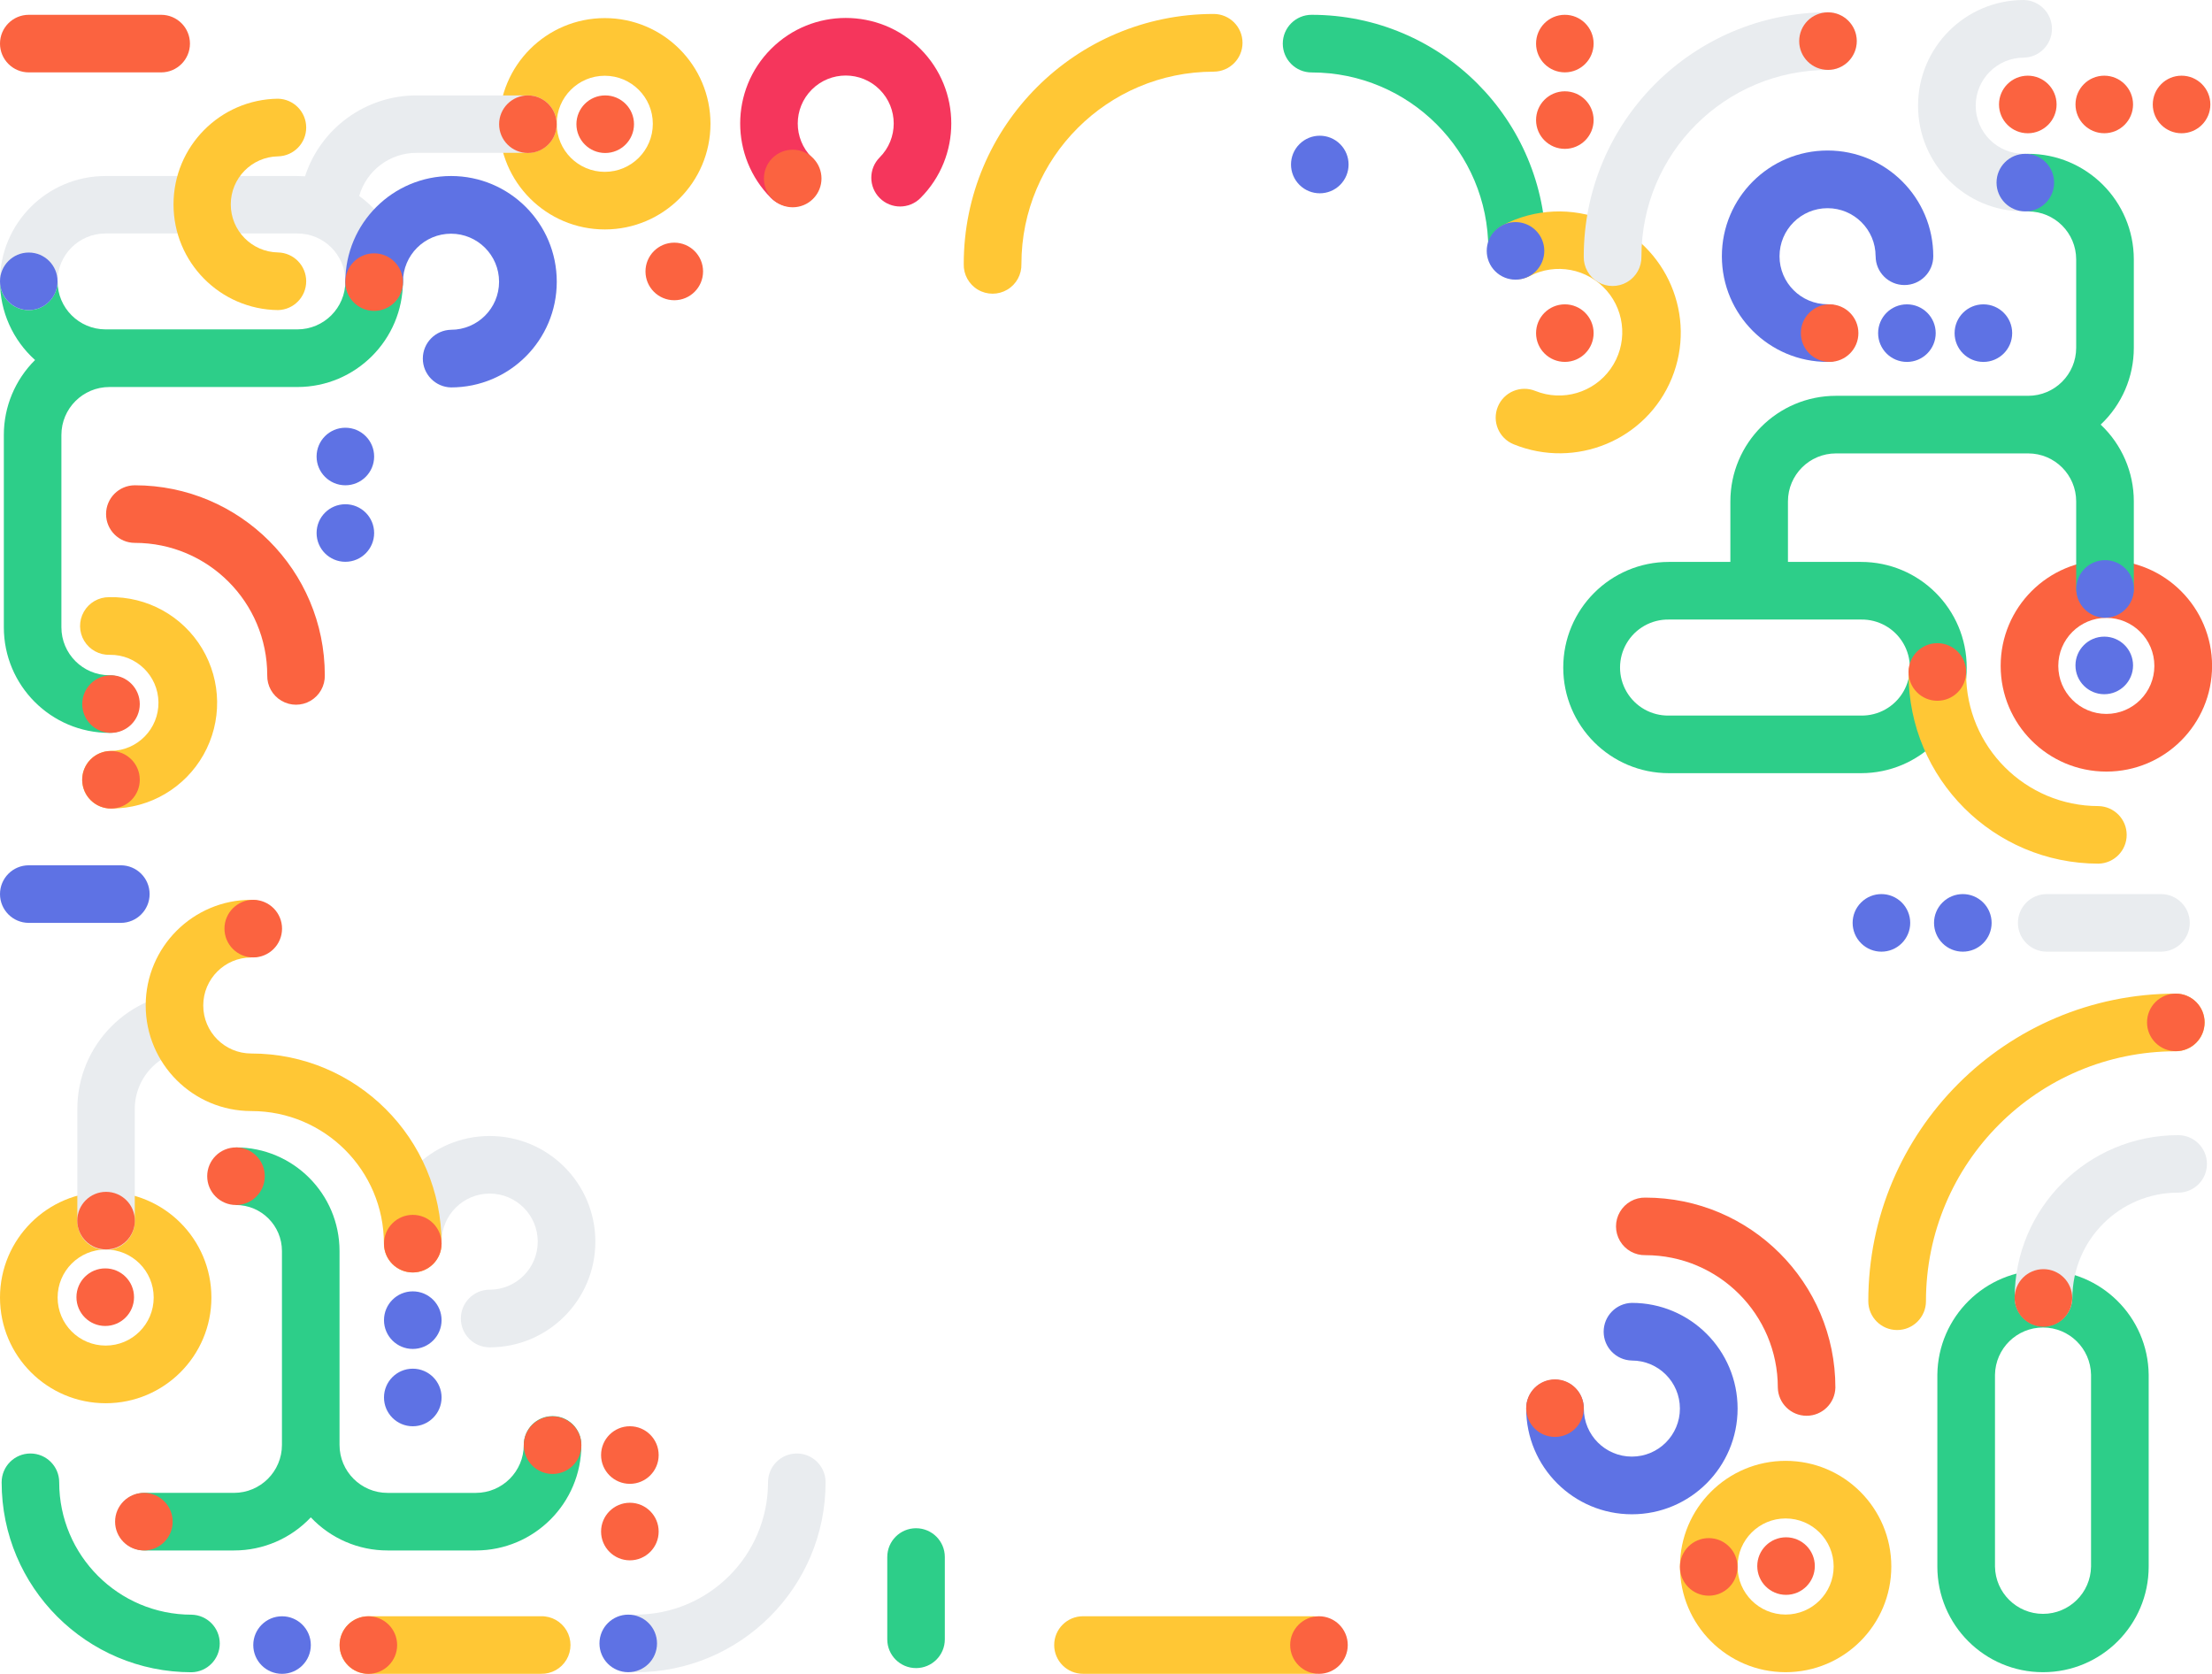
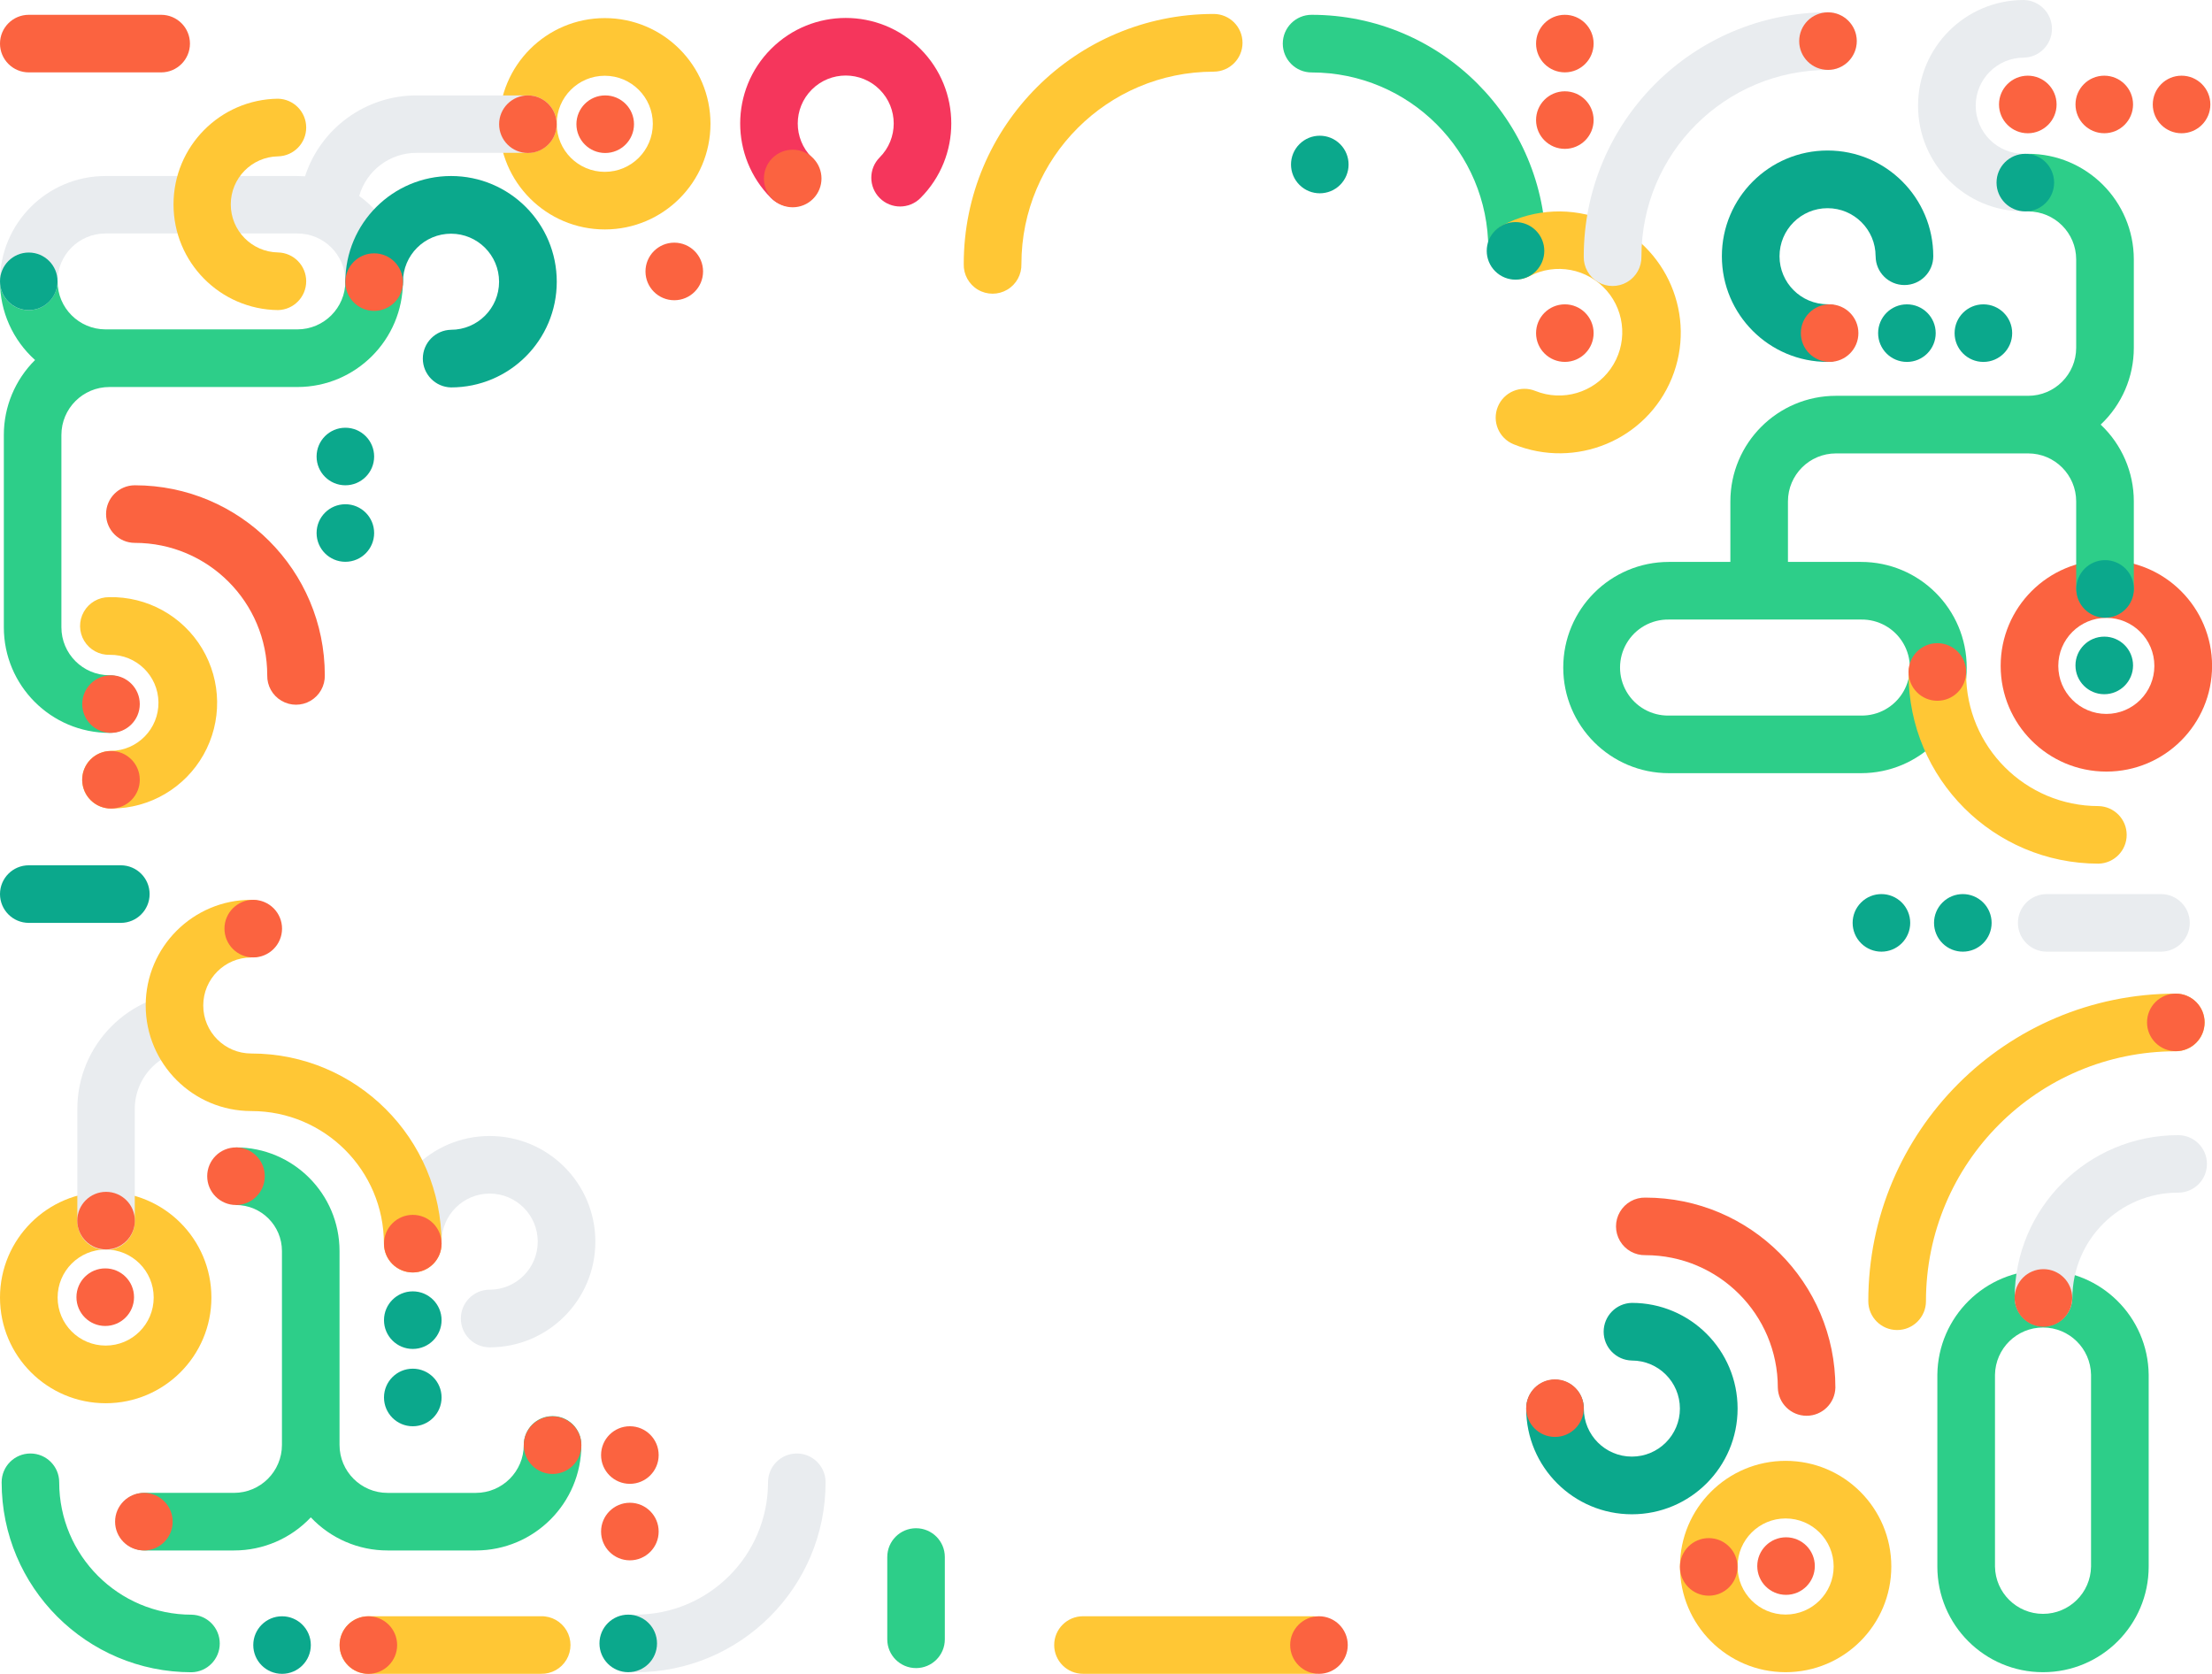
<svg xmlns="http://www.w3.org/2000/svg" viewBox="0 0 1585 1199.41">
  <g transform="translate(-3.43 -17.86)">
    <path d="m1547.13 495a34.42 34.42 0 1 0 -34.42 34.43 34.42 34.42 0 0 0 34.42-34.43zm-34.42-75.73a75.74 75.74 0 1 1 -75.71 75.73 75.73 75.73 0 0 1 75.71-75.76z" fill="#fb6340" fill-rule="evenodd" />
-     <path d="m1511.24 515.31a20.63 20.63 0 1 1 20.62-20.63 20.63 20.63 0 0 1 -20.62 20.63z" fill="#5e72e4" fill-rule="evenodd" />
+     <path d="m1511.24 515.31a20.63 20.63 0 1 1 20.62-20.63 20.63 20.63 0 0 1 -20.62 20.63z" fill="#0ba88c" fill-rule="evenodd" />
    <path d="m246.78 1196.64a20.62 20.62 0 0 1 20.62-20.64h123.73a20.63 20.63 0 1 1 0 41.25h-123.73a20.62 20.62 0 0 1 -20.62-20.61z" fill="#ffc735" fill-rule="evenodd" />
    <path d="m86.51 1108.24a20.62 20.62 0 0 0 20.63 20.62h64a75.44 75.44 0 0 0 55-23.72 75.4 75.4 0 0 0 55 23.72h63.26a75.64 75.64 0 0 0 75.6-75.63 20.63 20.63 0 0 0 -41.26 0 34.39 34.39 0 0 1 -34.38 34.38h-63.25a34.39 34.39 0 0 1 -34.39-34.38v-138.9a74.27 74.27 0 0 0 -74.26-74.27v41.26a33 33 0 0 1 33 33v138.9a34.39 34.39 0 0 1 -34.38 34.38h-63.94a20.62 20.62 0 0 0 -20.63 20.64z" fill="#2dce89" fill-rule="evenodd" />
    <path d="m354.31 942a34.43 34.43 0 1 0 -34.42-34.42 20.65 20.65 0 1 1 -41.3 0 75.72 75.72 0 1 1 75.72 75.74 20.66 20.66 0 0 1 0-41.32z" fill="#e9ecef" />
    <path d="m633.78 130.64a34.38 34.38 0 1 0 -48.68 0 20.62 20.62 0 0 1 -29.2 29.13 75.63 75.63 0 1 1 107.08 0 20.62 20.62 0 0 1 -29.2-29.13z" fill="#f5365c" fill-rule="evenodd" />
    <path d="m556.85 131.17a20.63 20.63 0 1 1 0 29.18 20.64 20.64 0 0 1 0-29.18z" fill="#fb6340" fill-rule="evenodd" />
    <path d="m172.53 881.32a20.63 20.63 0 1 1 20.63-20.63 20.63 20.63 0 0 1 -20.63 20.63z" fill="#fb6340" fill-rule="evenodd" />
    <path d="m113.56 947.63a34.42 34.42 0 1 0 -34.42 34.42 34.42 34.42 0 0 0 34.42-34.42zm-34.42-75.74a75.74 75.74 0 1 1 -75.71 75.74 75.73 75.73 0 0 1 75.71-75.74z" fill="#ffc735" fill-rule="evenodd" />
    <path d="m142.48 770a42.6 42.6 0 0 0 -42.48 42.65v79.85a20.58 20.58 0 1 1 -41.15 0v-79.85a83.83 83.83 0 0 1 83.67-84z" fill="#e9ecef" />
    <path d="m79.44 913.15a20.63 20.63 0 1 1 20.62-20.63 20.63 20.63 0 0 1 -20.62 20.63z" fill="#fb6340" fill-rule="evenodd" />
    <path d="m78.85 968a20.63 20.63 0 1 1 20.62-20.63 20.63 20.63 0 0 1 -20.62 20.63z" fill="#fb6340" fill-rule="evenodd" />
    <path d="m83 555.92a34.42 34.42 0 1 0 -.9-68.84 20.66 20.66 0 1 1 -.54-41.31 75.74 75.74 0 1 1 2 151.46 20.66 20.66 0 1 1 -.56-41.31z" fill="#ffc735" fill-rule="evenodd" />
    <path d="m183.48 703.94a34.41 34.41 0 1 0 0 68.82 136.3 136.3 0 0 1 136.36 136.24 20.66 20.66 0 0 1 -41.32 0 95 95 0 0 0 -95-95 75.69 75.69 0 1 1 0-151.38 20.64 20.64 0 1 1 0 41.28z" fill="#ffc735" fill-rule="evenodd" />
    <path d="m873.07 69.22a137.78 137.78 0 0 0 -137.75 137.78 20.67 20.67 0 1 1 -41.32 0c0-98.94 80.18-179.14 179.08-179.14a20.67 20.67 0 0 1 0 41.34z" fill="#ffc735" fill-rule="evenodd" />
    <path d="m1069.87 196.43a126.64 126.64 0 0 0 -126.62-126.66 20.65 20.65 0 0 1 0-41.3 167.93 167.93 0 0 1 167.91 168 20.65 20.65 0 1 1 -41.29 0z" fill="#2dce89" fill-rule="evenodd" />
    <path d="m62.35 576.87a20.62 20.62 0 1 1 20.89 20.36 20.63 20.63 0 0 1 -20.89-20.36z" fill="#fb6340" fill-rule="evenodd" />
    <path d="m299.22 929.65a20.63 20.63 0 1 1 20.62-20.65 20.63 20.63 0 0 1 -20.62 20.65z" fill="#fb6340" fill-rule="evenodd" />
    <path d="m399.38 1074.05a20.63 20.63 0 1 1 20.62-20.63 20.62 20.62 0 0 1 -20.62 20.63z" fill="#fb6340" fill-rule="evenodd" />
    <path d="m106.54 1128.86a20.63 20.63 0 1 1 20.62-20.62 20.62 20.62 0 0 1 -20.62 20.62z" fill="#fb6340" fill-rule="evenodd" />
-     <path d="m299.22 984.46a20.63 20.63 0 1 1 20.62-20.62 20.63 20.63 0 0 1 -20.62 20.62z" fill="#5e72e4" fill-rule="evenodd" />
-     <path d="m299.22 1039.87a20.63 20.63 0 1 1 20.62-20.63 20.63 20.63 0 0 1 -20.62 20.63z" fill="#5e72e4" fill-rule="evenodd" />
+     <path d="m299.22 984.46a20.63 20.63 0 1 1 20.62-20.62 20.63 20.63 0 0 1 -20.62 20.62z" fill="#0ba88c" fill-rule="evenodd" />
+     <path d="m299.22 1039.87a20.63 20.63 0 1 1 20.62-20.63 20.63 20.63 0 0 1 -20.62 20.63z" fill="#0ba88c" fill-rule="evenodd" />
    <path d="m454.77 1081.12a20.63 20.63 0 1 1 20.62-20.62 20.62 20.62 0 0 1 -20.62 20.62z" fill="#fb6340" fill-rule="evenodd" />
    <path d="m454.77 1135.94a20.63 20.63 0 1 1 20.62-20.63 20.63 20.63 0 0 1 -20.62 20.63z" fill="#fb6340" fill-rule="evenodd" />
    <path d="m184.91 703.91a20.63 20.63 0 1 1 20.62-20.62 20.63 20.63 0 0 1 -20.62 20.62z" fill="#fb6340" fill-rule="evenodd" />
    <path d="m1412.67 496.2a75.71 75.71 0 0 1 -75.73 75.69h-137.68a75.69 75.69 0 1 1 0-151.38h44.06v-43.35a75.7 75.7 0 0 1 75.68-75.68h137.69a34.42 34.42 0 0 0 34.42-34.41v-63.3a34.42 34.42 0 0 0 -34.42-34.41 20.64 20.64 0 1 1 0-41.28 75.71 75.71 0 0 1 75.72 75.69v63.3a75.48 75.48 0 0 1 -23.75 55.05 75.48 75.48 0 0 1 23.75 55v61.93a20.65 20.65 0 0 1 -41.3 0v-61.89a34.41 34.41 0 0 0 -34.42-34.4h-137.69a34.41 34.41 0 0 0 -34.42 34.4v43.35h52.32a75.71 75.71 0 0 1 75.77 75.69zm-213.41-34.4a34.41 34.41 0 1 0 0 68.81h137.68a34.41 34.41 0 1 0 0-68.81z" fill="#2dce89" fill-rule="evenodd" />
    <path d="m1103.59 298a45.36 45.36 0 1 0 -4.11-82.28 20.62 20.62 0 1 1 -19-36.62 87.21 87.21 0 0 1 73-3.27c44.45 18.08 66 68.61 47.89 113s-68.93 65.46-113.37 47.38a20.62 20.62 0 1 1 15.59-38.21z" fill="#ffc735" fill-rule="evenodd" />
    <path d="m1412.25 500.57a94.88 94.88 0 0 0 94.87 94.9 20.63 20.63 0 0 1 0 41.25 136.12 136.12 0 0 1 -136.12-136.15 20.62 20.62 0 1 1 41.24 0z" fill="#ffc735" fill-rule="evenodd" />
    <path d="m1391.63 520a20.63 20.63 0 1 1 20.62-20.62 20.62 20.62 0 0 1 -20.62 20.62z" fill="#fb6340" fill-rule="evenodd" />
    <path d="m458.89 1174.84a94.88 94.88 0 0 0 94.87-94.84 20.62 20.62 0 1 1 41.24 0 136.12 136.12 0 0 1 -136.11 136.14 20.63 20.63 0 0 1 0-41.25z" fill="#e9ecef" />
    <path d="m1467.34 1216.09a75.67 75.67 0 0 1 -75.71-75.63v-137.53a75.72 75.72 0 0 1 151.43 0v137.53a75.67 75.67 0 0 1 -75.72 75.63zm34.42-75.63v-137.53a34.42 34.42 0 0 0 -68.83 0v137.53a34.42 34.42 0 0 0 68.83 0z" fill="#2dce89" fill-rule="evenodd" />
    <path d="m1488.38 948a75.68 75.68 0 0 1 75.83-75.53 20.6 20.6 0 1 0 0-41.2c-64.72 0-117.2 52.26-117.2 116.73a20.69 20.69 0 0 0 41.37 0z" fill="#e9ecef" />
    <path d="m1488.26 947.92a20.63 20.63 0 1 0 -20.62 20.63 20.63 20.63 0 0 0 20.62-20.63z" fill="#fb6340" fill-rule="evenodd" />
    <path d="m1282.92 1105.93a34.43 34.43 0 1 0 34.41 34.43 34.43 34.43 0 0 0 -34.41-34.43zm-75.72 34.43a75.72 75.72 0 1 1 75.72 75.73 75.73 75.73 0 0 1 -75.72-75.73z" fill="#ffc735" fill-rule="evenodd" />
-     <path d="m1138.32 1027.19a34.42 34.42 0 1 0 34.41-34.42 20.66 20.66 0 0 1 0-41.31 75.74 75.74 0 1 1 -75.71 75.73 20.65 20.65 0 1 1 41.3 0z" fill="#5e72e4" fill-rule="evenodd" />
+     <path d="m1138.32 1027.19a34.42 34.42 0 1 0 34.41-34.42 20.66 20.66 0 0 1 0-41.31 75.74 75.74 0 1 1 -75.71 75.73 20.65 20.65 0 1 1 41.3 0z" fill="#0ba88c" fill-rule="evenodd" />
    <path d="m1138.26 1026.9a20.62 20.62 0 1 1 -20.62-20.63 20.63 20.63 0 0 1 20.62 20.63z" fill="#fb6340" fill-rule="evenodd" />
    <path d="m1248.45 1140.65a20.63 20.63 0 1 1 -20.62-20.63 20.63 20.63 0 0 1 20.62 20.63z" fill="#fb6340" fill-rule="evenodd" />
    <path d="m1303.83 1140.06a20.62 20.62 0 1 1 -20.62-20.63 20.62 20.62 0 0 1 20.62 20.63z" fill="#fb6340" fill-rule="evenodd" />
    <path d="m1313.22 68a133.65 133.65 0 0 0 -133.63 133.67 20.67 20.67 0 1 1 -41.33 0c0-96.65 78.33-175 175-175a20.67 20.67 0 0 1 0 41.34z" fill="#e9ecef" />
    <path d="m1277.32 1012.17a94.88 94.88 0 0 0 -94.86-94.9 20.63 20.63 0 1 1 0-41.25 136.13 136.13 0 0 1 136.11 136.15 20.63 20.63 0 0 1 -41.25 0z" fill="#fb6340" fill-rule="evenodd" />
    <path d="m45.85 1080a94.88 94.88 0 0 0 94.87 94.89 20.63 20.63 0 0 1 0 41.25 136.12 136.12 0 0 1 -136.11-136.14 20.62 20.62 0 1 1 41.24 0z" fill="#2dce89" fill-rule="evenodd" />
    <path d="m436.8 141a34.43 34.43 0 1 1 34.41-34.42 34.42 34.42 0 0 1 -34.41 34.42zm-75.72-34.42a75.72 75.72 0 1 0 75.72-75.75 75.73 75.73 0 0 0 -75.72 75.74z" fill="#ffc735" fill-rule="evenodd" />
    <path d="m24.05 198.81a20.63 20.63 0 0 1 20.62 20.65 34.4 34.4 0 0 0 34.33 34.42h137.53a34.4 34.4 0 0 0 34.37-34.42 20.62 20.62 0 1 1 41.24 0 75.66 75.66 0 0 1 -75.61 75.72h-134.74a34.4 34.4 0 0 0 -34.37 34.42v137.69a34.4 34.4 0 0 0 34.37 34.42 20.65 20.65 0 0 1 0 41.3 75.66 75.66 0 0 1 -75.61-75.72v-137.69a75.58 75.58 0 0 1 22.37-53.77 75.58 75.58 0 0 1 -25.12-56.37 20.63 20.63 0 0 1 20.62-20.65z" fill="#2dce89" fill-rule="evenodd" />
    <path d="m222 144.18a84 84 0 0 1 79.91-57.95h79.82a20.58 20.58 0 1 1 0 41.16h-79.87a42.66 42.66 0 0 0 -41.05 30.89 75.37 75.37 0 0 1 31.33 61.2 20.62 20.62 0 0 1 -41.24 0 34.34 34.34 0 0 0 -34.37-34.31h-137.53a34.34 34.34 0 0 0 -34.37 34.31 20.62 20.62 0 0 1 -41.24 0 75.55 75.55 0 0 1 75.61-75.48h137.53c1.82 0 3.63.07 5.42.19z" fill="#e9ecef" />
    <g fill-rule="evenodd">
-       <path d="m292.2 219.73a34.42 34.42 0 1 1 34.41 34.43 20.66 20.66 0 0 0 0 41.31 75.74 75.74 0 1 0 -75.71-75.74 20.65 20.65 0 1 0 41.3 0z" fill="#5e72e4" />
+       <path d="m292.2 219.73a34.42 34.42 0 1 1 34.41 34.43 20.66 20.66 0 0 0 0 41.31 75.74 75.74 0 1 0 -75.71-75.74 20.65 20.65 0 1 0 41.3 0z" fill="#0ba88c" />
      <path d="m292.14 220a20.62 20.62 0 1 0 -20.62 20.63 20.62 20.62 0 0 0 20.62-20.63z" fill="#fb6340" />
-       <path d="m44.67 219.43a20.62 20.62 0 1 0 -20.62 20.63 20.62 20.62 0 0 0 20.62-20.63z" fill="#5e72e4" />
-       <path d="m271.52 345a20.62 20.62 0 1 0 -20.62 20.6 20.62 20.62 0 0 0 20.62-20.6z" fill="#5e72e4" />
-       <path d="m271.52 399.79a20.62 20.62 0 1 0 -20.62 20.63 20.63 20.63 0 0 0 20.62-20.63z" fill="#5e72e4" />
-       <path d="m226.15 1196.64a20.62 20.62 0 1 0 -20.62 20.63 20.62 20.62 0 0 0 20.62-20.63z" fill="#5e72e4" />
+       <path d="m44.67 219.43a20.62 20.62 0 1 0 -20.62 20.63 20.62 20.62 0 0 0 20.62-20.63z" fill="#0ba88c" />
+       <path d="m271.52 345a20.62 20.62 0 1 0 -20.62 20.6 20.62 20.62 0 0 0 20.62-20.6z" fill="#0ba88c" />
+       <path d="m271.52 399.79a20.62 20.62 0 1 0 -20.62 20.63 20.63 20.63 0 0 0 20.62-20.63z" fill="#0ba88c" />
+       <path d="m226.15 1196.64a20.62 20.62 0 1 0 -20.62 20.63 20.62 20.62 0 0 0 20.62-20.63z" fill="#0ba88c" />
      <path d="m288 1196.64a20.62 20.62 0 1 0 -20.62 20.63 20.62 20.62 0 0 0 20.62-20.63z" fill="#fb6340" />
-       <path d="m474.21 1195.47a20.62 20.62 0 1 0 -20.62 20.62 20.62 20.62 0 0 0 20.62-20.62z" fill="#5e72e4" />
+       <path d="m474.21 1195.47a20.62 20.62 0 1 0 -20.62 20.62 20.62 20.62 0 0 0 20.62-20.62z" fill="#0ba88c" />
      <path d="m402.33 106.86a20.63 20.63 0 1 0 -20.62 20.63 20.63 20.63 0 0 0 20.62-20.63z" fill="#fb6340" />
      <path d="m457.72 106.86a20.63 20.63 0 1 0 -20.63 20.63 20.63 20.63 0 0 0 20.63-20.63z" fill="#fb6340" />
      <path d="m202.63 198.75a34.43 34.43 0 0 1 0-68.85 20.66 20.66 0 0 0 0-41.31 75.74 75.74 0 0 0 0 151.47 20.66 20.66 0 0 0 0-41.31z" fill="#ffc735" />
      <path d="m100.06 406.86a94.87 94.87 0 0 1 94.86 94.89 20.63 20.63 0 1 0 41.25 0 136.13 136.13 0 0 0 -136.11-136.15 20.63 20.63 0 0 0 0 41.26z" fill="#fb6340" />
      <path d="m103.59 522.38a20.62 20.62 0 1 0 -20.59 20.62 20.63 20.63 0 0 0 20.59-20.62z" fill="#fb6340" />
      <path d="m507.21 212.36a20.63 20.63 0 1 0 -20.62 20.64 20.63 20.63 0 0 0 20.62-20.64z" fill="#fb6340" />
-       <path d="m1103.94 212.21a20.62 20.62 0 1 1 0-29.17 20.61 20.61 0 0 1 0 29.17z" fill="#5e72e4" />
-       <path d="m963.71 150.33a20.63 20.63 0 1 1 0-29.18 20.64 20.64 0 0 1 0 29.18z" fill="#5e72e4" />
-       <path d="m3.43 658.53a20.63 20.63 0 0 1 20.62-20.63h65.95a20.63 20.63 0 0 1 0 41.26h-66a20.63 20.63 0 0 1 -20.57-20.63z" fill="#5e72e4" />
+       <path d="m1103.94 212.21a20.62 20.62 0 1 1 0-29.17 20.61 20.61 0 0 1 0 29.17z" fill="#0ba88c" />
+       <path d="m963.71 150.33a20.63 20.63 0 1 1 0-29.18 20.64 20.64 0 0 1 0 29.18z" fill="#0ba88c" />
+       <path d="m3.43 658.53a20.63 20.63 0 0 1 20.62-20.63h65.95a20.63 20.63 0 0 1 0 41.26h-66a20.63 20.63 0 0 1 -20.57-20.63z" fill="#0ba88c" />
      <path d="m659.82 1213.15a20.6 20.6 0 0 1 -20.62-20.59v-59a20.62 20.62 0 0 1 41.24 0v59a20.6 20.6 0 0 1 -20.62 20.59z" fill="#2dce89" />
      <path d="m758.81 1196.64a20.63 20.63 0 0 1 20.64-20.64h163.76a20.63 20.63 0 1 1 0 41.25h-163.76a20.63 20.63 0 0 1 -20.64-20.61z" fill="#ffc735" />
      <path d="m3.43 49.1a20.63 20.63 0 0 1 20.62-20.63h94.86a20.63 20.63 0 0 1 0 41.26h-94.86a20.63 20.63 0 0 1 -20.62-20.63z" fill="#fb6340" />
      <path d="m948.54 1217.27a20.63 20.63 0 1 1 20.62-20.63 20.63 20.63 0 0 1 -20.62 20.63z" fill="#fb6340" />
-       <path d="m1366.14 693.75a20.63 20.63 0 1 1 0-29.18 20.62 20.62 0 0 1 0 29.18z" fill="#5e72e4" />
-       <path d="m1424.47 693.75a20.63 20.63 0 1 1 0-29.18 20.62 20.62 0 0 1 0 29.18z" fill="#5e72e4" />
+       <path d="m1366.14 693.75a20.63 20.63 0 1 1 0-29.18 20.62 20.62 0 0 1 0 29.18z" fill="#0ba88c" />
+       <path d="m1424.47 693.75a20.63 20.63 0 1 1 0-29.18 20.62 20.62 0 0 1 0 29.18z" fill="#0ba88c" />
      <path d="m1562.47 771.17c-98.88 0-179 80.18-179 179.08a20.66 20.66 0 0 1 -41.32 0c0-121.73 98.64-220.4 220.34-220.4a20.66 20.66 0 0 1 0 41.32z" fill="#ffc735" />
      <path d="m1145.33 256.46a20.62 20.62 0 1 1 -20.72-20.52 20.61 20.61 0 0 1 20.72 20.52z" fill="#fb6340" />
      <path d="m1333.88 47.23a20.62 20.62 0 1 1 -20.72-20.53 20.62 20.62 0 0 1 20.72 20.53z" fill="#fb6340" />
      <path d="m1145.33 49a20.62 20.62 0 1 1 -20.72-20.53 20.62 20.62 0 0 1 20.72 20.53z" fill="#fb6340" />
      <path d="m1145.33 103.81a20.62 20.62 0 1 1 -20.72-20.52 20.62 20.62 0 0 1 20.72 20.52z" fill="#fb6340" />
    </g>
    <path d="m1551.88 699.79h-81.88a20.63 20.63 0 1 1 0-41.26h81.87a20.63 20.63 0 1 1 0 41.26z" fill="#e9ecef" />
    <path d="m1583.12 750.48a20.62 20.62 0 1 1 -20.62-20.63 20.62 20.62 0 0 1 20.62 20.63z" fill="#fb6340" fill-rule="evenodd" />
-     <path d="m1347.38 201.46a34.42 34.42 0 1 0 -34.38 34.42 20.66 20.66 0 0 1 0 41.31 75.74 75.74 0 1 1 75.71-75.73 20.65 20.65 0 0 1 -41.3 0z" fill="#5e72e4" fill-rule="evenodd" />
+     <path d="m1347.38 201.46a34.42 34.42 0 1 0 -34.38 34.42 20.66 20.66 0 0 1 0 41.31 75.74 75.74 0 1 1 75.71-75.73 20.65 20.65 0 0 1 -41.3 0z" fill="#0ba88c" fill-rule="evenodd" />
    <path d="m1453.54 59.17a34.43 34.43 0 0 0 0 68.86 20.66 20.66 0 0 1 0 41.31 75.74 75.74 0 0 1 0-151.48 20.66 20.66 0 0 1 0 41.31z" fill="#e9ecef" />
    <path d="m1335.06 256.57a20.62 20.62 0 1 1 -20.62-20.63 20.62 20.62 0 0 1 20.62 20.63z" fill="#fb6340" fill-rule="evenodd" />
-     <path d="m1475.3 148.71a20.63 20.63 0 1 1 -20.63-20.63 20.63 20.63 0 0 1 20.63 20.63z" fill="#5e72e4" fill-rule="evenodd" />
-     <path d="m1390.45 256.57a20.63 20.63 0 1 1 -20.62-20.63 20.62 20.62 0 0 1 20.62 20.63z" fill="#5e72e4" fill-rule="evenodd" />
-     <path d="m1445.25 256.57a20.63 20.63 0 1 1 -20.63-20.63 20.63 20.63 0 0 1 20.63 20.63z" fill="#5e72e4" fill-rule="evenodd" />
+     <path d="m1475.3 148.71a20.63 20.63 0 1 1 -20.63-20.63 20.63 20.63 0 0 1 20.63 20.63z" fill="#0ba88c" fill-rule="evenodd" />
+     <path d="m1390.45 256.57a20.63 20.63 0 1 1 -20.62-20.63 20.62 20.62 0 0 1 20.62 20.63z" fill="#0ba88c" fill-rule="evenodd" />
+     <path d="m1445.25 256.57a20.63 20.63 0 1 1 -20.63-20.63 20.63 20.63 0 0 1 20.63 20.63z" fill="#0ba88c" fill-rule="evenodd" />
    <path d="m1477.07 92.72a20.63 20.63 0 1 1 -20.63-20.63 20.63 20.63 0 0 1 20.63 20.63z" fill="#fb6340" fill-rule="evenodd" />
    <path d="m1531.86 92.72a20.62 20.62 0 1 1 -20.62-20.63 20.62 20.62 0 0 1 20.62 20.63z" fill="#fb6340" fill-rule="evenodd" />
    <path d="m1587.25 92.72a20.63 20.63 0 1 1 -20.62-20.63 20.62 20.62 0 0 1 20.62 20.63z" fill="#fb6340" fill-rule="evenodd" />
-     <path d="m1511.83 460.5a20.63 20.63 0 1 1 20.62-20.63 20.63 20.63 0 0 1 -20.62 20.63z" fill="#5e72e4" fill-rule="evenodd" />
+     <path d="m1511.83 460.5a20.63 20.63 0 1 1 20.62-20.63 20.63 20.63 0 0 1 -20.62 20.63z" fill="#0ba88c" fill-rule="evenodd" />
  </g>
</svg>
